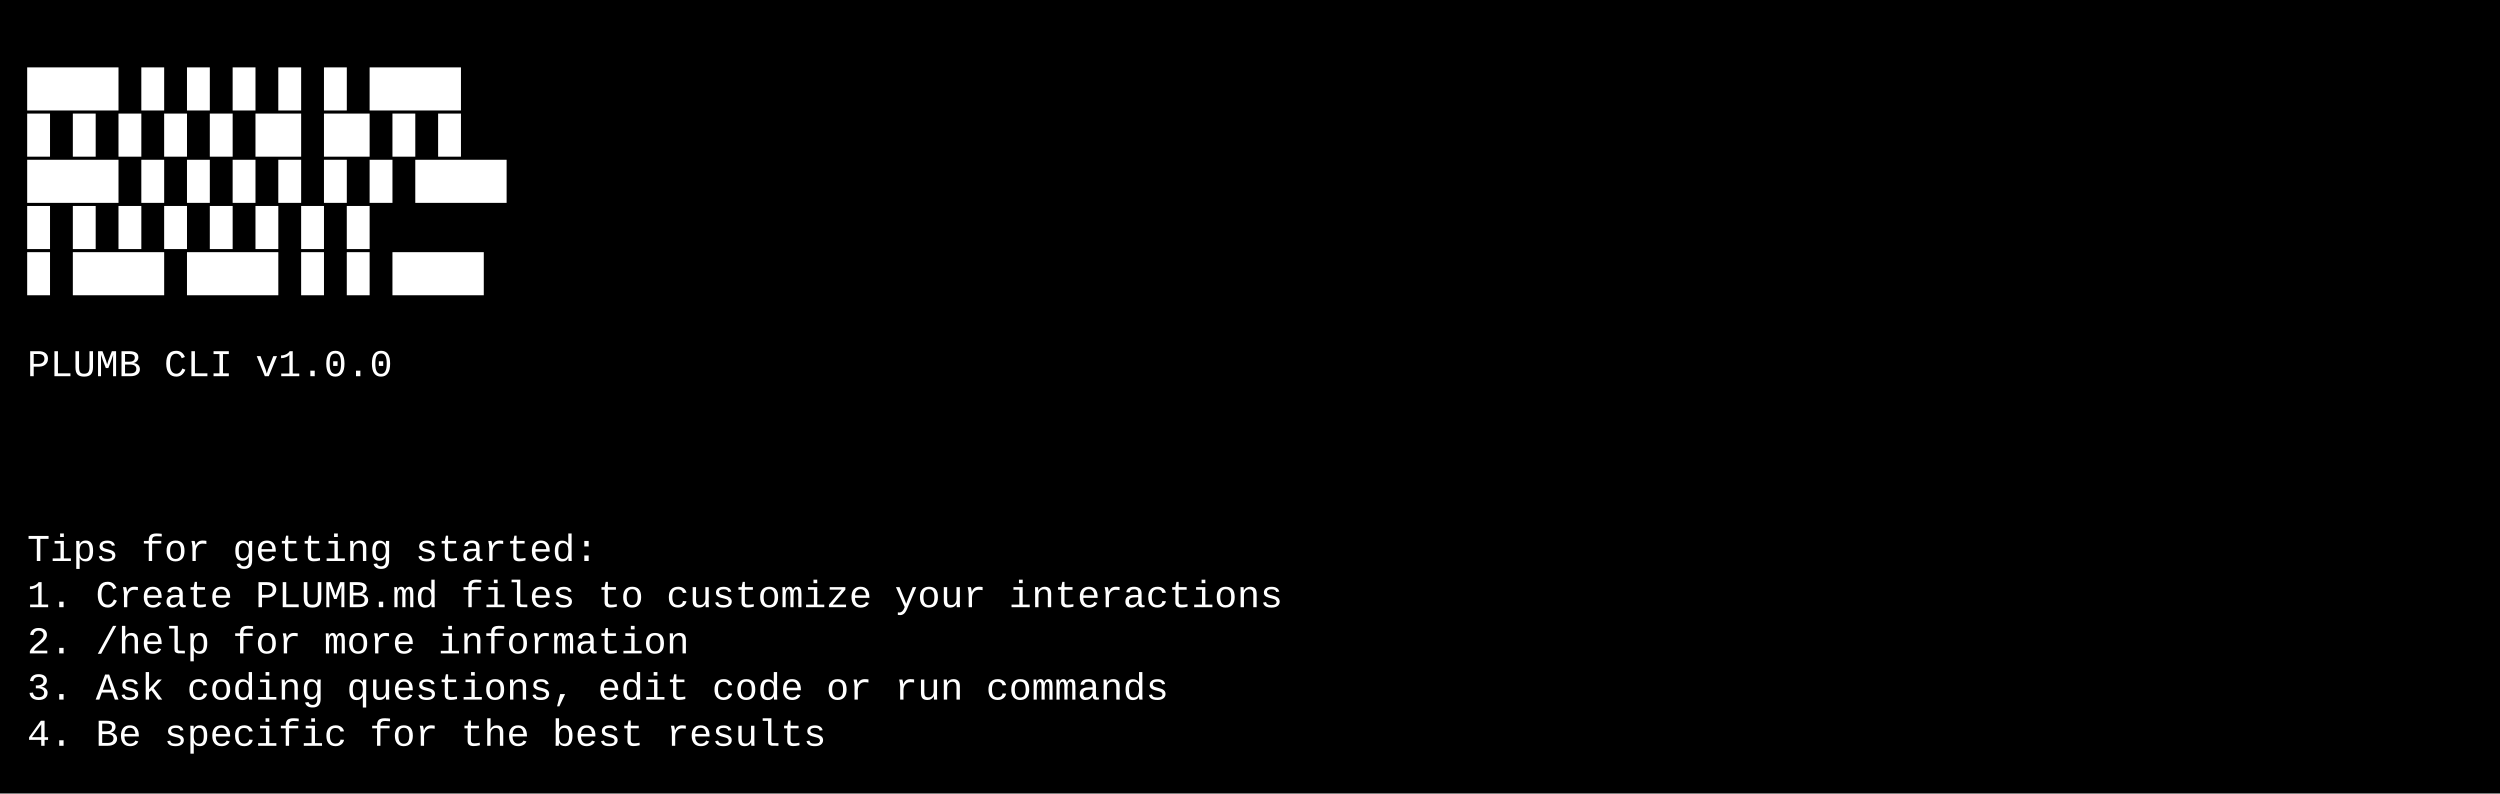
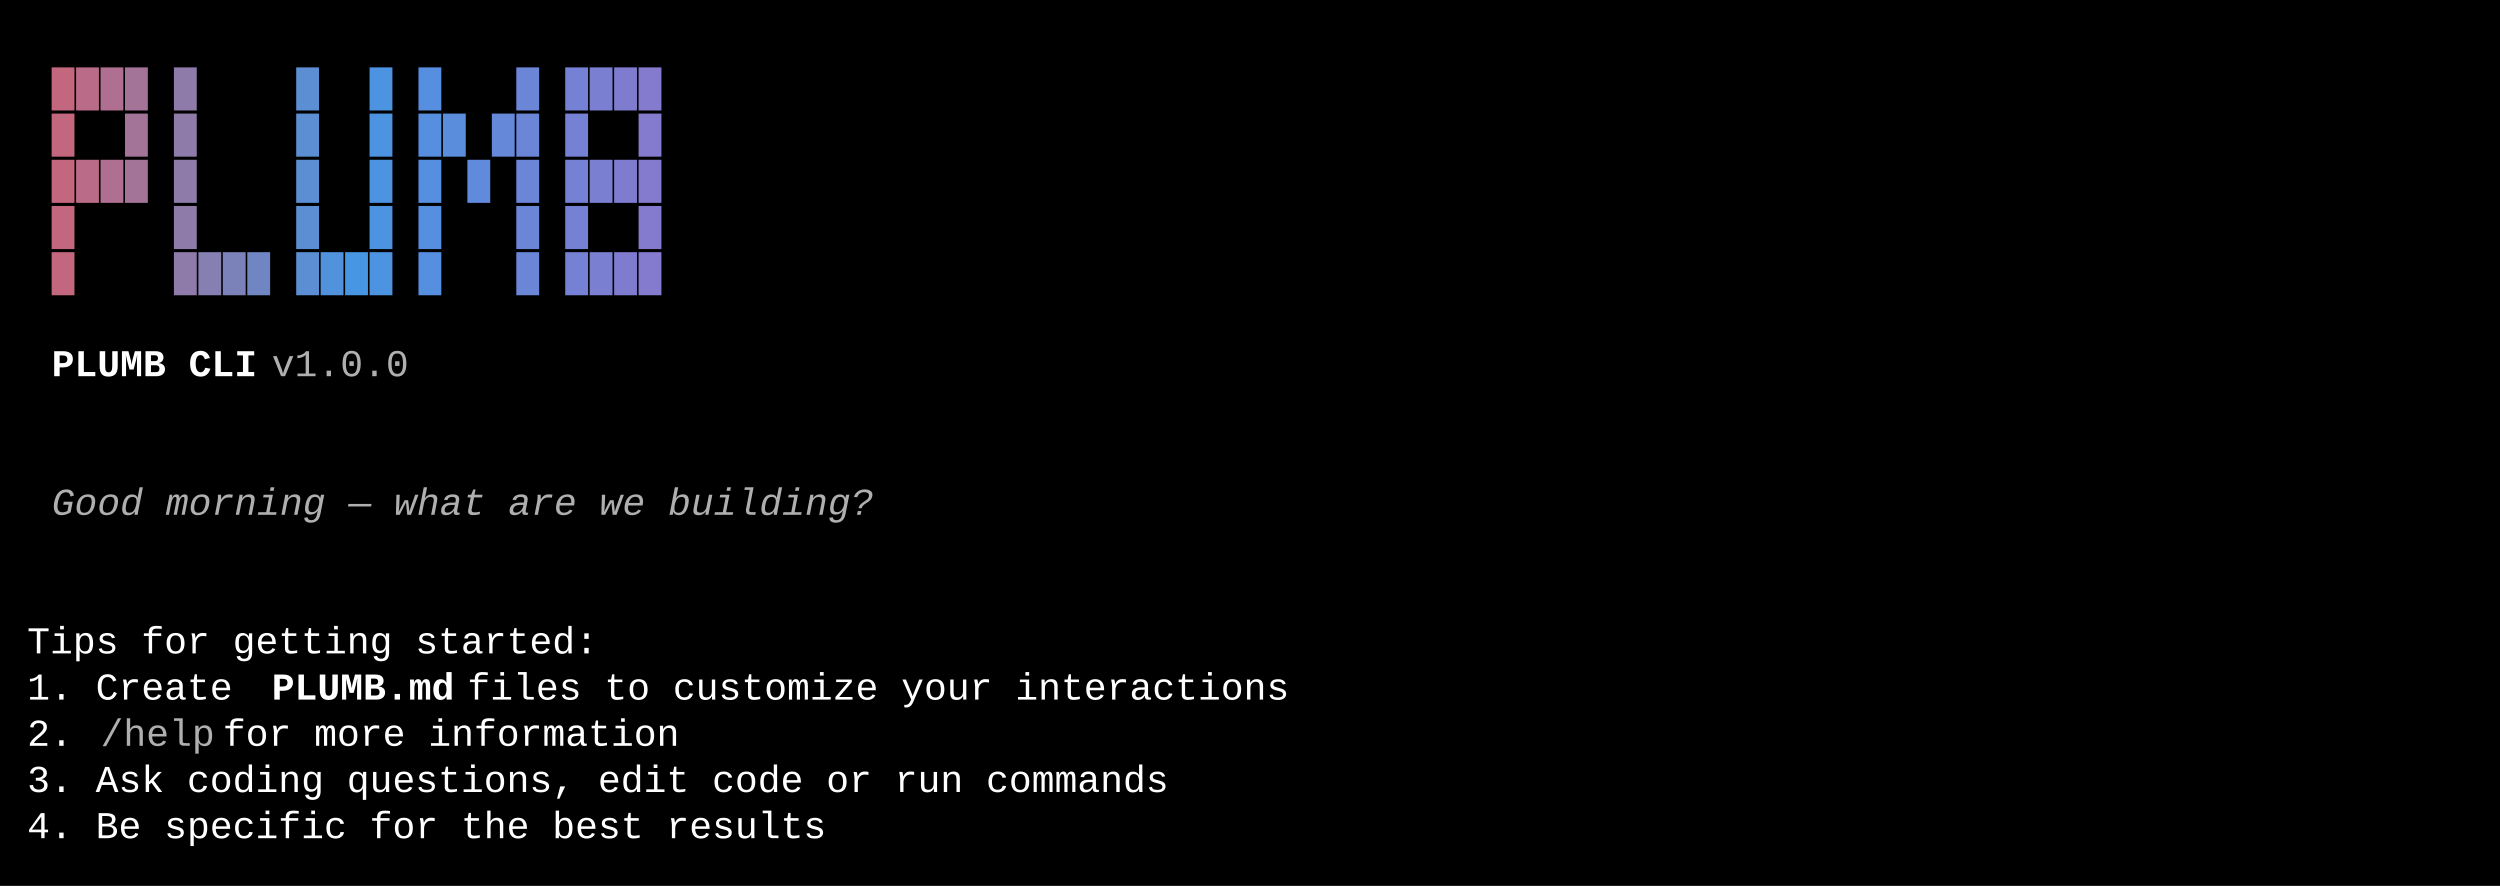
- <svg xmlns="http://www.w3.org/2000/svg" width="920" height="292" viewBox="0 0 920 292">
+ <svg xmlns="http://www.w3.org/2000/svg" width="920" height="326" viewBox="0 0 920 326">
  <style>
    text { font-family: Consolas, "Courier New", monospace; font-size: 14px; dominant-baseline: text-before-edge; white-space: pre; }
  </style>
-   <rect width="920" height="292" fill="#000000" />
+   <rect width="920" height="326" fill="#000000" />
  <g transform="translate(10, 10)">
-     <text x="0" y="19" fill="#ffffff" textLength="900" lengthAdjust="spacingAndGlyphs"> ████ █    █  █ █   █ ████                                                                          </text>
-     <text x="0" y="36" fill="#ffffff" textLength="900" lengthAdjust="spacingAndGlyphs"> █  █ █    █  █ ██ ██ █  █                                                                          </text>
-     <text x="0" y="53" fill="#ffffff" textLength="900" lengthAdjust="spacingAndGlyphs"> ████ █    █  █ █ █ █ ████                                                                          </text>
-     <text x="0" y="70" fill="#ffffff" textLength="900" lengthAdjust="spacingAndGlyphs"> █    █    █  █ █   █ █  █                                                                          </text>
-     <text x="0" y="87" fill="#ffffff" textLength="900" lengthAdjust="spacingAndGlyphs"> █    ████ ████ █   █ ████                                                                          </text>
-     <text x="0" y="121" fill="#ffffff" textLength="900" lengthAdjust="spacingAndGlyphs"> PLUMB CLI v1.0.0                                                                                   </text>
-     <text x="0" y="189" fill="#ffffff" textLength="900" lengthAdjust="spacingAndGlyphs">Tips for getting started:                                                                           </text>
-     <text x="0" y="206" fill="#ffffff" textLength="900" lengthAdjust="spacingAndGlyphs">1. Create PLUMB.md files to customize your interactions                                            </text>
-     <text x="0" y="223" fill="#ffffff" textLength="900" lengthAdjust="spacingAndGlyphs">2. /help for more information                                                                       </text>
-     <text x="0" y="240" fill="#ffffff" textLength="900" lengthAdjust="spacingAndGlyphs">3. Ask coding questions, edit code or run commands                                                  </text>
-     <text x="0" y="257" fill="#ffffff" textLength="900" lengthAdjust="spacingAndGlyphs">4. Be specific for the best results                                                                 </text>
+     <text x="9" y="19" fill="#c3677f" textLength="9" lengthAdjust="spacingAndGlyphs">█</text>
+     <text x="18" y="19" fill="#b96b87" textLength="9" lengthAdjust="spacingAndGlyphs">█</text>
+     <text x="27" y="19" fill="#ae6f90" textLength="9" lengthAdjust="spacingAndGlyphs">█</text>
+     <text x="36" y="19" fill="#a47398" textLength="9" lengthAdjust="spacingAndGlyphs">█</text>
+     <text x="54" y="19" fill="#8f7ba9" textLength="9" lengthAdjust="spacingAndGlyphs">█</text>
+     <text x="99" y="19" fill="#5c8ed3" textLength="9" lengthAdjust="spacingAndGlyphs">█</text>
+     <text x="126" y="19" fill="#4c94e2" textLength="9" lengthAdjust="spacingAndGlyphs">█</text>
+     <text x="144" y="19" fill="#568fdf" textLength="9" lengthAdjust="spacingAndGlyphs">█</text>
+     <text x="180" y="19" fill="#6b86d7" textLength="9" lengthAdjust="spacingAndGlyphs">█</text>
+     <text x="198" y="19" fill="#7581d4" textLength="9" lengthAdjust="spacingAndGlyphs">█</text>
+     <text x="207" y="19" fill="#7a7fd2" textLength="9" lengthAdjust="spacingAndGlyphs">█</text>
+     <text x="216" y="19" fill="#7f7cd0" textLength="9" lengthAdjust="spacingAndGlyphs">█</text>
+     <text x="225" y="19" fill="#847ace" textLength="9" lengthAdjust="spacingAndGlyphs">█</text>
+     <text x="9" y="36" fill="#c3677f" textLength="9" lengthAdjust="spacingAndGlyphs">█</text>
+     <text x="36" y="36" fill="#a47398" textLength="9" lengthAdjust="spacingAndGlyphs">█</text>
+     <text x="54" y="36" fill="#8f7ba9" textLength="9" lengthAdjust="spacingAndGlyphs">█</text>
+     <text x="99" y="36" fill="#5c8ed3" textLength="9" lengthAdjust="spacingAndGlyphs">█</text>
+     <text x="126" y="36" fill="#4c94e2" textLength="9" lengthAdjust="spacingAndGlyphs">█</text>
+     <text x="144" y="36" fill="#568fdf" textLength="9" lengthAdjust="spacingAndGlyphs">█</text>
+     <text x="153" y="36" fill="#5b8ddd" textLength="9" lengthAdjust="spacingAndGlyphs">█</text>
+     <text x="171" y="36" fill="#6688d9" textLength="9" lengthAdjust="spacingAndGlyphs">█</text>
+     <text x="180" y="36" fill="#6b86d7" textLength="9" lengthAdjust="spacingAndGlyphs">█</text>
+     <text x="198" y="36" fill="#7581d4" textLength="9" lengthAdjust="spacingAndGlyphs">█</text>
+     <text x="225" y="36" fill="#847ace" textLength="9" lengthAdjust="spacingAndGlyphs">█</text>
+     <text x="9" y="53" fill="#c3677f" textLength="9" lengthAdjust="spacingAndGlyphs">█</text>
+     <text x="18" y="53" fill="#b96b87" textLength="9" lengthAdjust="spacingAndGlyphs">█</text>
+     <text x="27" y="53" fill="#ae6f90" textLength="9" lengthAdjust="spacingAndGlyphs">█</text>
+     <text x="36" y="53" fill="#a47398" textLength="9" lengthAdjust="spacingAndGlyphs">█</text>
+     <text x="54" y="53" fill="#8f7ba9" textLength="9" lengthAdjust="spacingAndGlyphs">█</text>
+     <text x="99" y="53" fill="#5c8ed3" textLength="9" lengthAdjust="spacingAndGlyphs">█</text>
+     <text x="126" y="53" fill="#4c94e2" textLength="9" lengthAdjust="spacingAndGlyphs">█</text>
+     <text x="144" y="53" fill="#568fdf" textLength="9" lengthAdjust="spacingAndGlyphs">█</text>
+     <text x="162" y="53" fill="#608adb" textLength="9" lengthAdjust="spacingAndGlyphs">█</text>
+     <text x="180" y="53" fill="#6b86d7" textLength="9" lengthAdjust="spacingAndGlyphs">█</text>
+     <text x="198" y="53" fill="#7581d4" textLength="9" lengthAdjust="spacingAndGlyphs">█</text>
+     <text x="207" y="53" fill="#7a7fd2" textLength="9" lengthAdjust="spacingAndGlyphs">█</text>
+     <text x="216" y="53" fill="#7f7cd0" textLength="9" lengthAdjust="spacingAndGlyphs">█</text>
+     <text x="225" y="53" fill="#847ace" textLength="9" lengthAdjust="spacingAndGlyphs">█</text>
+     <text x="9" y="70" fill="#c3677f" textLength="9" lengthAdjust="spacingAndGlyphs">█</text>
+     <text x="54" y="70" fill="#8f7ba9" textLength="9" lengthAdjust="spacingAndGlyphs">█</text>
+     <text x="99" y="70" fill="#5c8ed3" textLength="9" lengthAdjust="spacingAndGlyphs">█</text>
+     <text x="126" y="70" fill="#4c94e2" textLength="9" lengthAdjust="spacingAndGlyphs">█</text>
+     <text x="144" y="70" fill="#568fdf" textLength="9" lengthAdjust="spacingAndGlyphs">█</text>
+     <text x="180" y="70" fill="#6b86d7" textLength="9" lengthAdjust="spacingAndGlyphs">█</text>
+     <text x="198" y="70" fill="#7581d4" textLength="9" lengthAdjust="spacingAndGlyphs">█</text>
+     <text x="225" y="70" fill="#847ace" textLength="9" lengthAdjust="spacingAndGlyphs">█</text>
+     <text x="9" y="87" fill="#c3677f" textLength="9" lengthAdjust="spacingAndGlyphs">█</text>
+     <text x="54" y="87" fill="#8f7ba9" textLength="9" lengthAdjust="spacingAndGlyphs">█</text>
+     <text x="63" y="87" fill="#857fb2" textLength="9" lengthAdjust="spacingAndGlyphs">█</text>
+     <text x="72" y="87" fill="#7b82ba" textLength="9" lengthAdjust="spacingAndGlyphs">█</text>
+     <text x="81" y="87" fill="#7086c2" textLength="9" lengthAdjust="spacingAndGlyphs">█</text>
+     <text x="99" y="87" fill="#5c8ed3" textLength="9" lengthAdjust="spacingAndGlyphs">█</text>
+     <text x="108" y="87" fill="#5192dc" textLength="9" lengthAdjust="spacingAndGlyphs">█</text>
+     <text x="117" y="87" fill="#4796e4" textLength="9" lengthAdjust="spacingAndGlyphs">█</text>
+     <text x="126" y="87" fill="#4c94e2" textLength="9" lengthAdjust="spacingAndGlyphs">█</text>
+     <text x="144" y="87" fill="#568fdf" textLength="9" lengthAdjust="spacingAndGlyphs">█</text>
+     <text x="180" y="87" fill="#6b86d7" textLength="9" lengthAdjust="spacingAndGlyphs">█</text>
+     <text x="198" y="87" fill="#7581d4" textLength="9" lengthAdjust="spacingAndGlyphs">█</text>
+     <text x="207" y="87" fill="#7a7fd2" textLength="9" lengthAdjust="spacingAndGlyphs">█</text>
+     <text x="216" y="87" fill="#7f7cd0" textLength="9" lengthAdjust="spacingAndGlyphs">█</text>
+     <text x="225" y="87" fill="#847ace" textLength="9" lengthAdjust="spacingAndGlyphs">█</text>
+     <text x="9" y="121" fill="#ffffff" textLength="81" lengthAdjust="spacingAndGlyphs" font-weight="bold">PLUMB CLI</text>
+     <text x="90" y="121" fill="#afafaf" textLength="63" lengthAdjust="spacingAndGlyphs"> v1.0.0</text>
+     <text x="9" y="172" fill="#afafaf" textLength="324" lengthAdjust="spacingAndGlyphs" font-style="italic">Good morning — what are we building?</text>
+     <text x="0" y="223" fill="#ffffff" textLength="225" lengthAdjust="spacingAndGlyphs">Tips for getting started:</text>
+     <text x="0" y="240" fill="#ffffff" textLength="90" lengthAdjust="spacingAndGlyphs">1. Create </text>
+     <text x="90" y="240" fill="#ffffff" textLength="72" lengthAdjust="spacingAndGlyphs" font-weight="bold">PLUMB.md</text>
+     <text x="162" y="240" fill="#ffffff" textLength="333" lengthAdjust="spacingAndGlyphs"> files to customize your interactions</text>
+     <text x="0" y="257" fill="#ffffff" textLength="27" lengthAdjust="spacingAndGlyphs">2. </text>
+     <text x="27" y="257" fill="#afafaf" textLength="45" lengthAdjust="spacingAndGlyphs">/help</text>
+     <text x="72" y="257" fill="#ffffff" textLength="189" lengthAdjust="spacingAndGlyphs"> for more information</text>
+     <text x="0" y="274" fill="#ffffff" textLength="450" lengthAdjust="spacingAndGlyphs">3. Ask coding questions, edit code or run commands</text>
+     <text x="0" y="291" fill="#ffffff" textLength="315" lengthAdjust="spacingAndGlyphs">4. Be specific for the best results</text>
  </g>
</svg>
